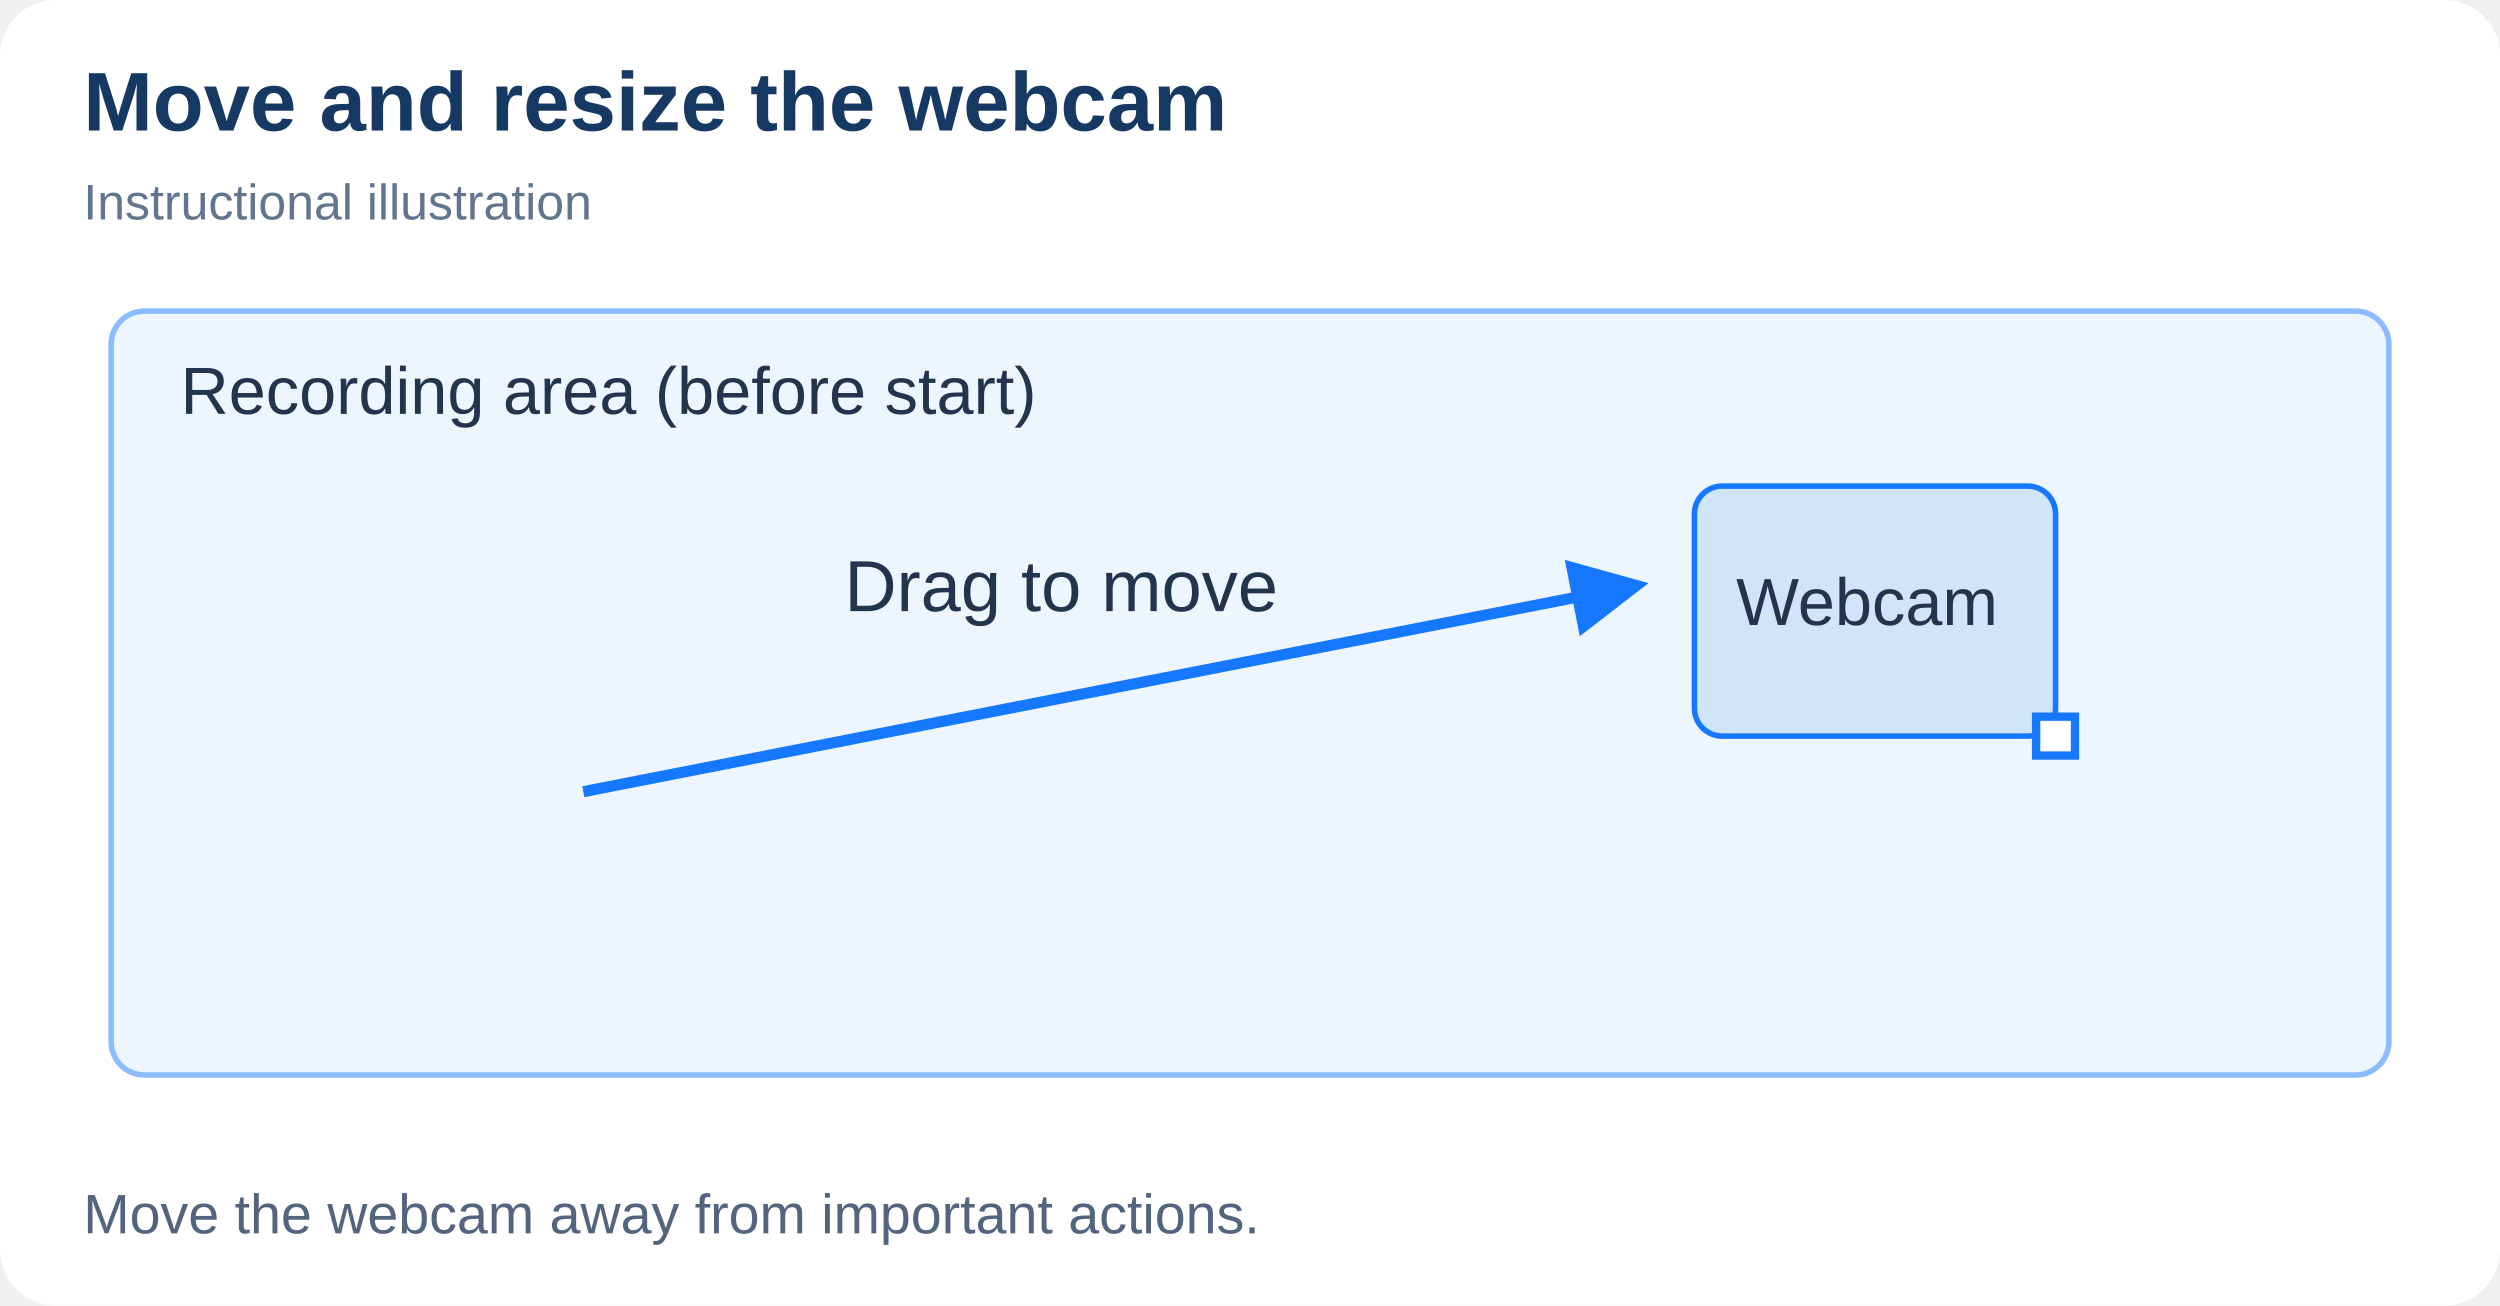
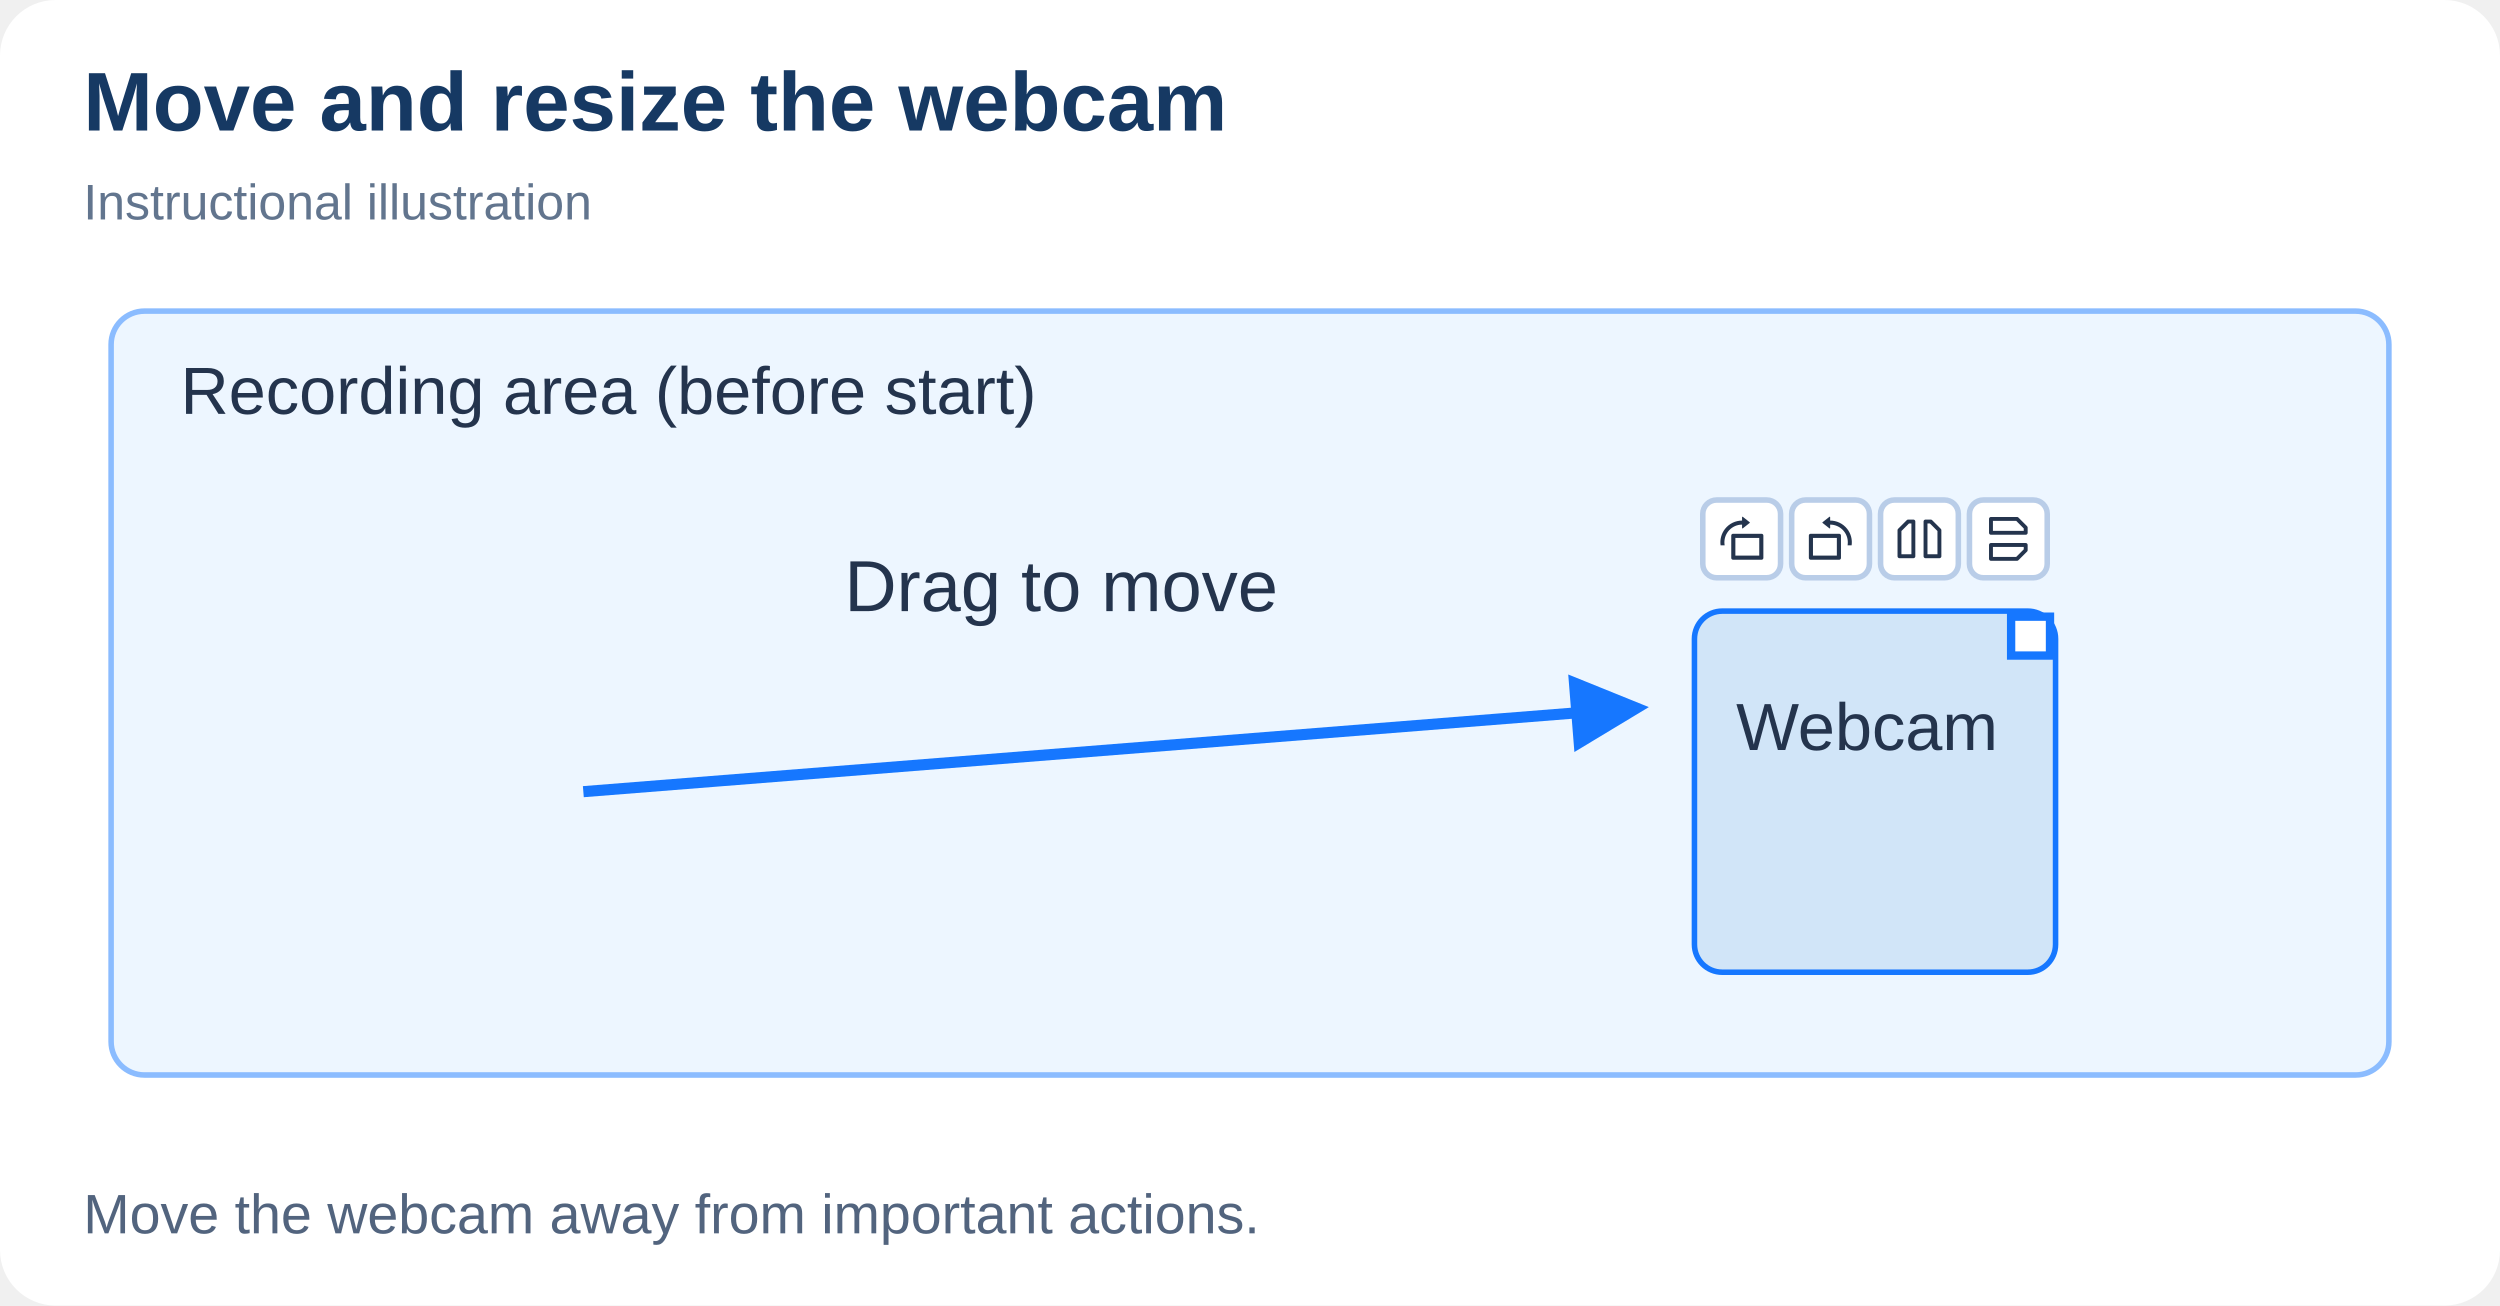
<svg xmlns="http://www.w3.org/2000/svg" width="900" height="470" viewBox="0 0 900 470" role="img" aria-labelledby="title desc">
  <defs>
    <marker id="a" viewBox="0 0 10 10" refX="8" refY="5" markerWidth="7" markerHeight="7" orient="auto">
      <path d="M0 0L10 5L0 10Z" fill="#1677ff" />
    </marker>
  </defs>
  <rect width="900" height="470" rx="20" fill="#fff" />
  <g font-family="-apple-system,BlinkMacSystemFont,Segoe UI,Arial,sans-serif">
    <text x="30" y="47" font-size="30" fill="#163963" font-weight="700">Move and resize the webcam</text>
    <text x="30" y="79" font-size="18" fill="#62758e" font-weight="400">Instructional illustration</text>
    <rect x="40" y="112" width="820" height="275" rx="12" fill="#edf6ff" stroke="#8bbcff" stroke-width="2" />
    <text x="65" y="149" font-size="24" fill="#24344d" font-weight="400">Recording area (before start)</text>
-     <rect x="610" y="175" width="130" height="90" rx="10" fill="#d1e5f8" stroke="#1677ff" stroke-width="2" />
-     <text x="625" y="225" font-size="24" fill="#24344d" font-weight="400">Webcam</text>
-     <rect x="733" y="258" width="14" height="14" fill="white" stroke="#1677ff" stroke-width="3" />
-     <path d="M210 285L588 211" stroke="#1677ff" stroke-width="4" marker-end="url(#a)" fill="none" />
+     <rect x="610" y="220" width="130" height="130" rx="10" fill="#d1e5f8" stroke="#1677ff" stroke-width="2" />
+     <text x="625" y="270" font-size="24" fill="#24344d" font-weight="400">Webcam</text>
+     <rect x="724" y="222" width="14" height="14" fill="white" stroke="#1677ff" stroke-width="3" />
+     <rect x="613.0" y="180" width="28" height="28" rx="5" fill="#fff" stroke="#b9cde8" stroke-width="2" />
+     <svg x="617.0" y="184" width="20" height="20" viewBox="0 0 1024 1024" fill="#24344d" color="#24344d">
+       <path d="M480.5 251.2c13-1.6 25.9-2.4 38.8-2.5v63.9c0 6.5 7.5 10.1 12.6 6.1L660 217.6c4-3.2 4-9.2 0-12.3l-128-101c-5.1-4-12.6-0.4-12.6 6.1l-0.2 64c-118.6 0.5-235.8 53.4-314.6 154.2-69.6 89.2-95.7 198.6-81.1 302.4h74.9c-0.9-5.3-1.7-10.7-2.4-16.1-5.1-42.1-2.1-84.1 8.9-124.8 11.4-42.2 31-81.1 58.1-115.8 27.2-34.7 60.3-63.2 98.4-84.3 37-20.6 76.9-33.6 119.1-38.8z" p-id="10583" />
+       <path d="M880 418H352c-17.7 0-32 14.3-32 32v414c0 17.7 14.3 32 32 32h528c17.7 0 32-14.3 32-32V450c0-17.7-14.3-32-32-32z m-44 402H396V494h440v326z" p-id="10584" />
+     </svg>
+     <rect x="645.0" y="180" width="28" height="28" rx="5" fill="#fff" stroke="#b9cde8" stroke-width="2" />
+     <svg x="649.0" y="184" width="20" height="20" viewBox="0 0 1024 1024" fill="#24344d" color="#24344d">
+       <path d="M672 418H144c-17.7 0-32 14.3-32 32v414c0 17.7 14.3 32 32 32h528c17.7 0 32-14.3 32-32V450c0-17.7-14.3-32-32-32z m-44 402H188V494h440v326z" p-id="10464" />
+       <path d="M819.3 328.5c-78.8-100.7-196-153.6-314.6-154.2l-0.2-64c0-6.5-7.6-10.1-12.6-6.1l-128 101c-4 3.1-3.9 9.1 0 12.3L492 318.6c5.1 4 12.7 0.4 12.6-6.1v-63.9c12.9 0.1 25.9 0.9 38.8 2.5 42.1 5.2 82.1 18.2 119 38.7 38.1 21.2 71.2 49.7 98.4 84.3 27.1 34.7 46.7 73.7 58.1 115.8 11 40.7 14 82.7 8.9 124.8-0.7 5.4-1.4 10.8-2.4 16.1h74.9c14.8-103.6-11.3-213-81-302.3z" p-id="10465" />
+     </svg>
+     <rect x="677.0" y="180" width="28" height="28" rx="5" fill="#fff" stroke="#b9cde8" stroke-width="2" />
+     <svg x="681.0" y="184" width="20" height="20" viewBox="0 0 1024 1024" fill="#24344d" color="#24344d">
+       <path d="M144 352L304 192h96v640H144V352zm736 0L720 192h-96v640h256V352z" fill="none" stroke="currentColor" stroke-width="72" stroke-linejoin="round" data-adqt-slot="primary" />
+     </svg>
+     <rect x="709.0" y="180" width="28" height="28" rx="5" fill="#fff" stroke="#b9cde8" stroke-width="2" />
+     <svg x="713.0" y="184" width="20" height="20" viewBox="0 0 1024 1024" fill="#24344d" color="#24344d">
+       <g transform="rotate(90 512 512)">
+         <path d="M144 352L304 192h96v640H144V352zm736 0L720 192h-96v640h256V352z" fill="none" stroke="currentColor" stroke-width="72" stroke-linejoin="round" data-adqt-slot="primary" />
+       </g>
+     </svg>
+     <path d="M210 285L588 255" stroke="#1677ff" stroke-width="4" marker-end="url(#a)" fill="none" />
    <text x="304" y="220" font-size="26" fill="#24344d" font-weight="400">Drag to move</text>
    <text x="30" y="444" font-size="20" fill="#52647e" font-weight="400">Move the webcam away from important actions.</text>
  </g>
</svg>
